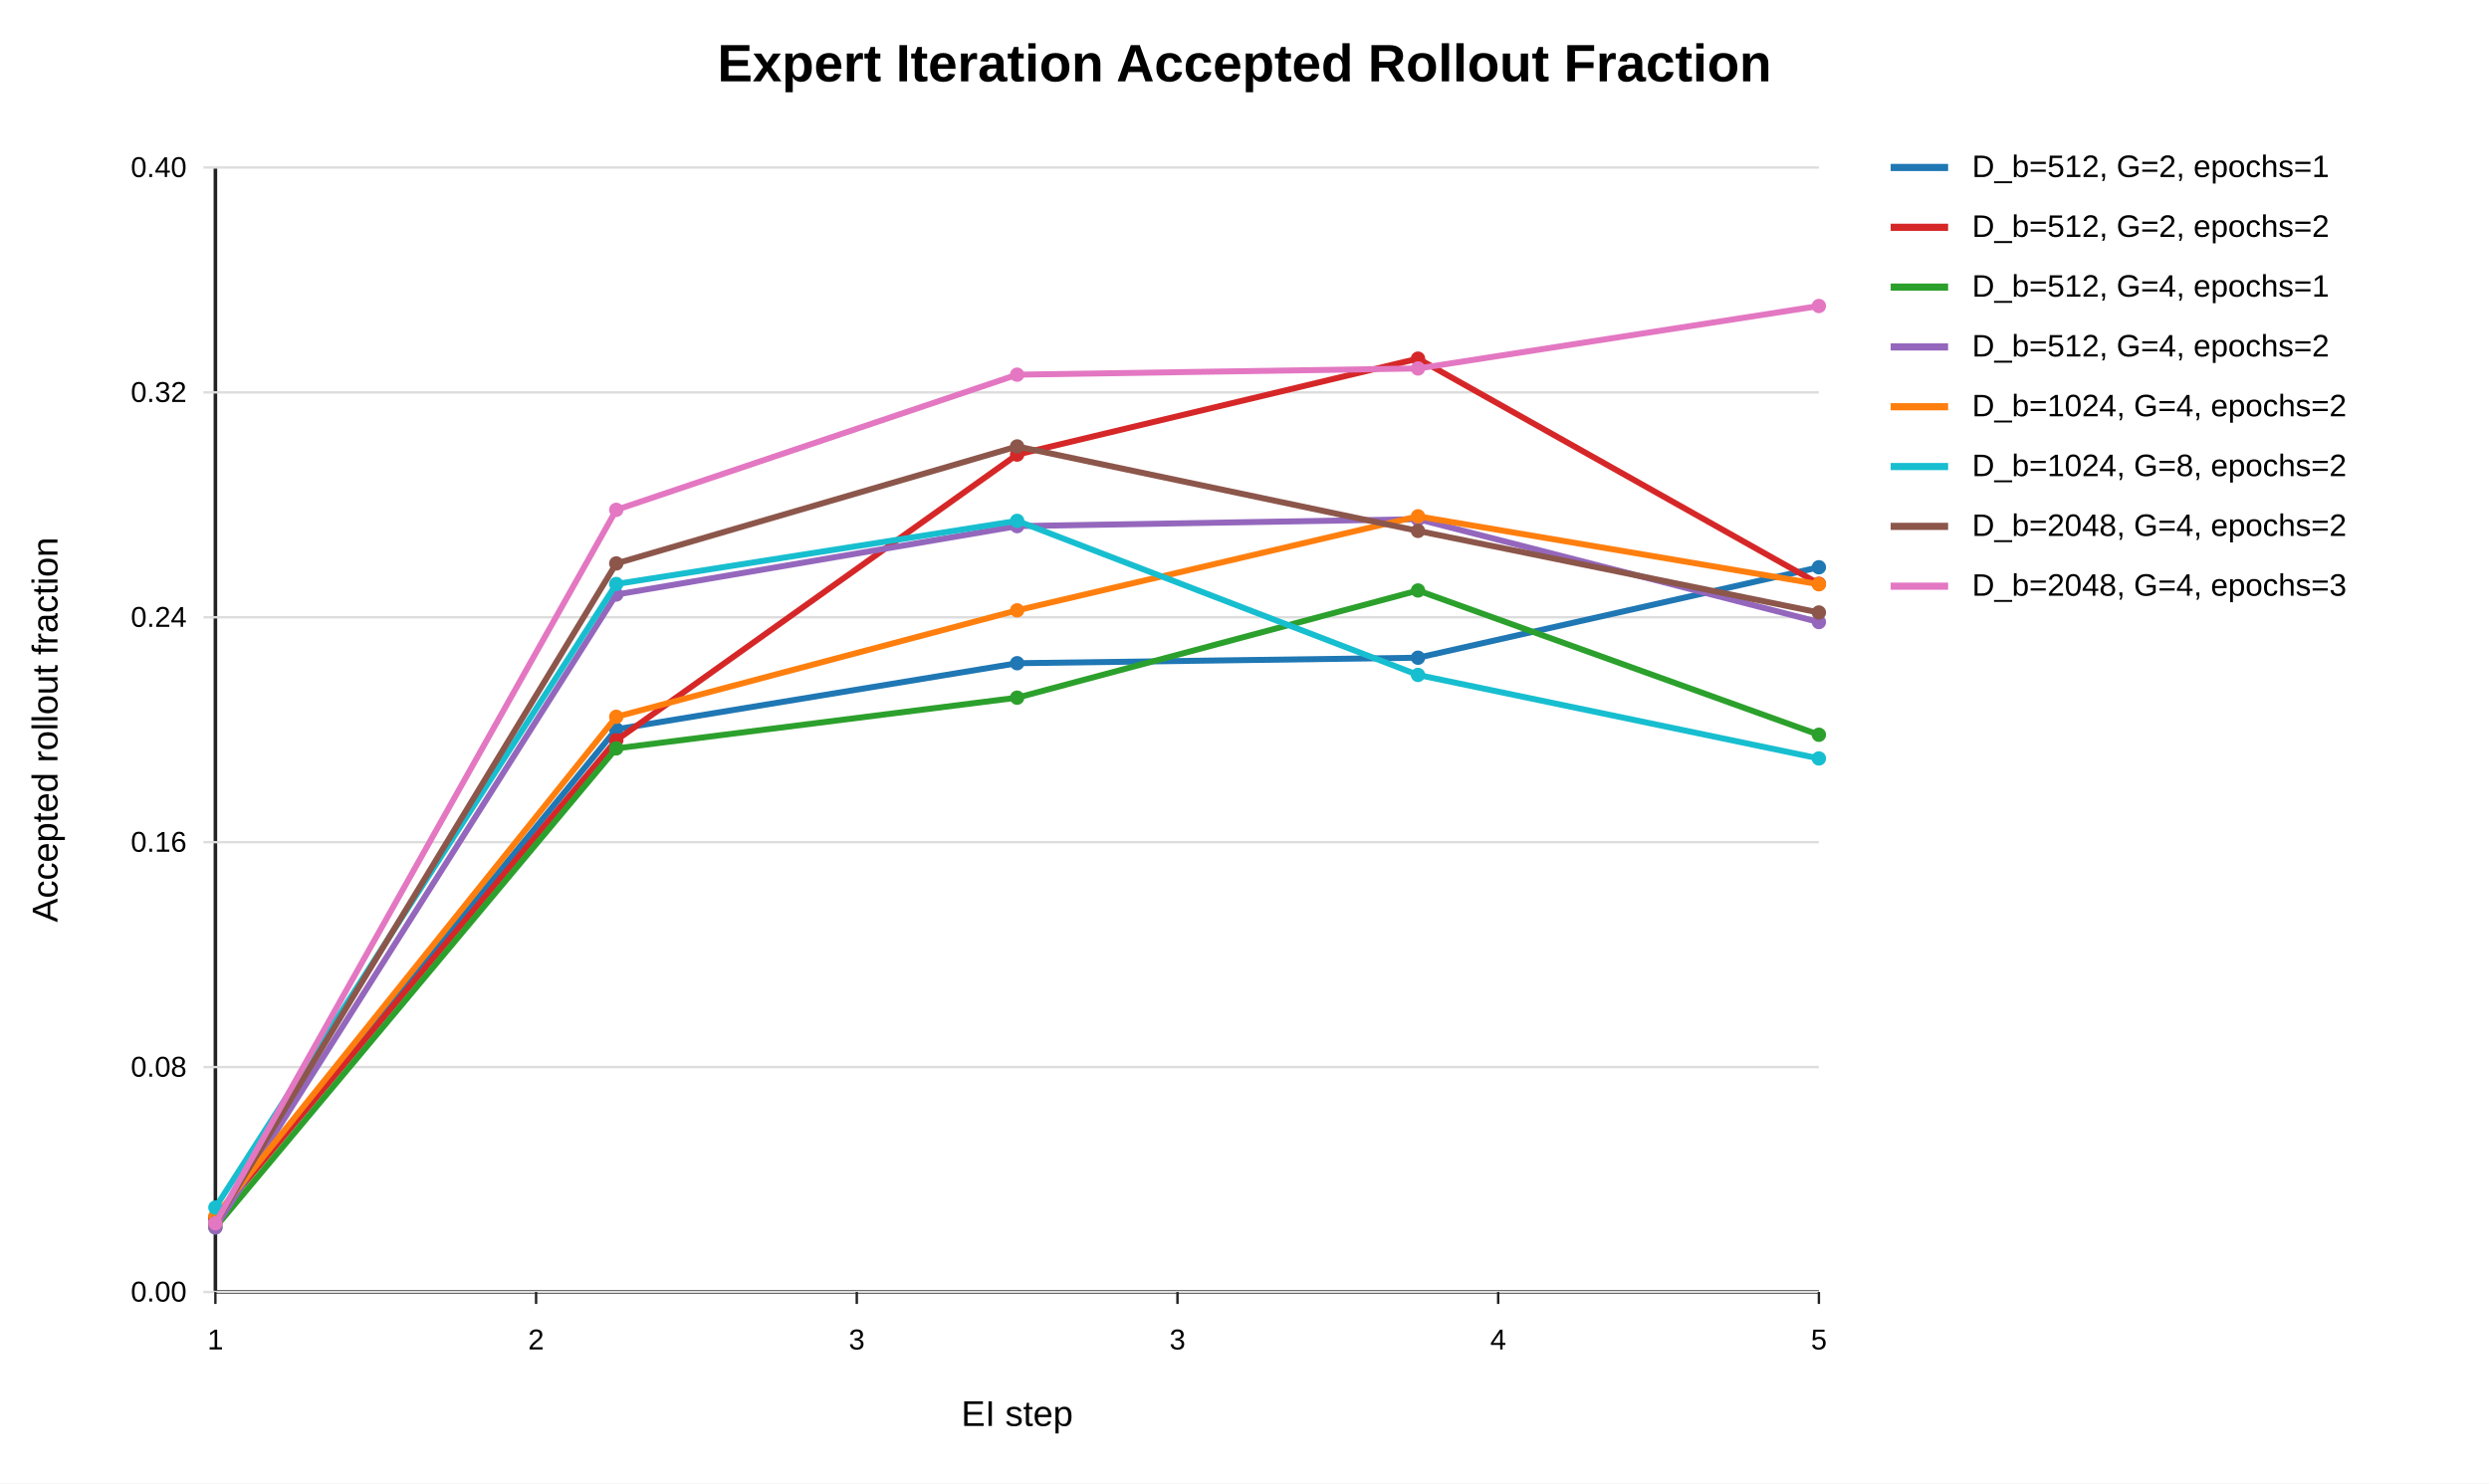
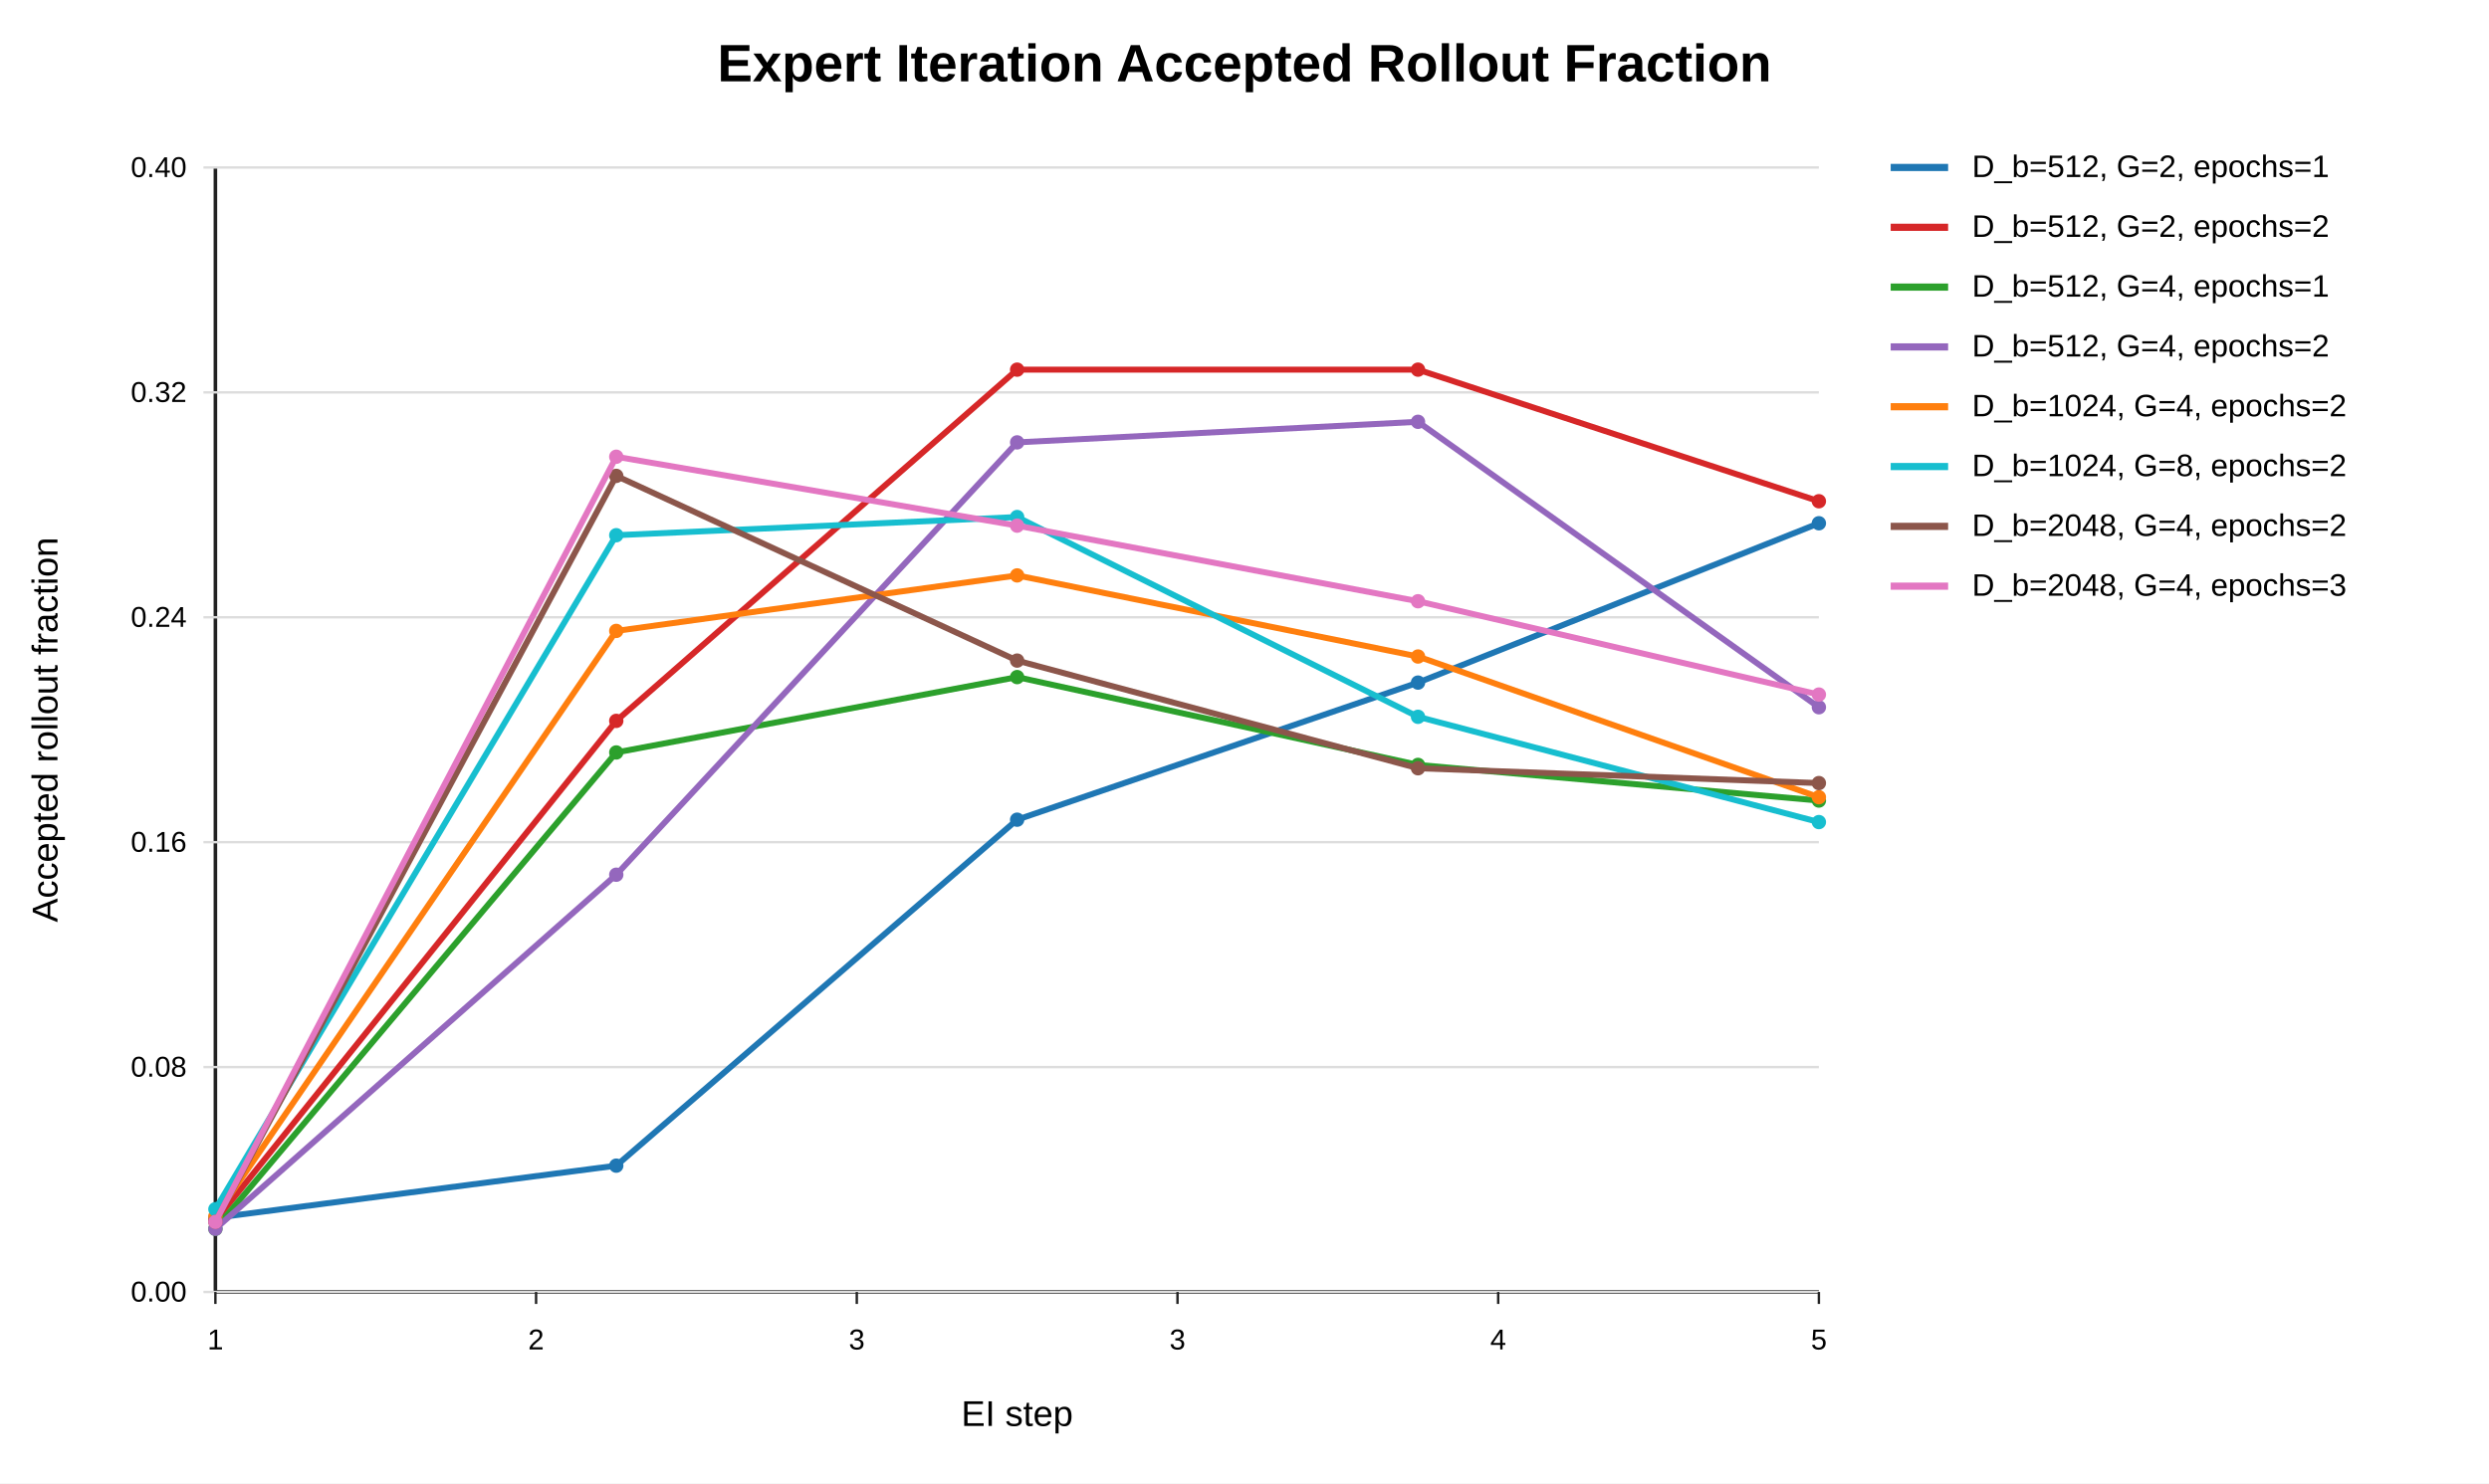
<svg xmlns="http://www.w3.org/2000/svg" width="1040" height="620" viewBox="0 0 1040 620">
  <rect width="100%" height="100%" fill="white" />
  <text x="520.0" y="34" text-anchor="middle" font-family="Arial" font-size="22" font-weight="700">Expert Iteration Accepted Rollout Fraction</text>
  <line x1="90" y1="540" x2="760" y2="540" stroke="#222" stroke-width="1.5" />
  <line x1="90" y1="70" x2="90" y2="540" stroke="#222" stroke-width="1.5" />
  <line x1="85" y1="540.0" x2="760" y2="540.0" stroke="#ddd" stroke-width="1" />
  <text x="78" y="544.0" text-anchor="end" font-family="Arial" font-size="12">0.00</text>
  <line x1="85" y1="446.0" x2="760" y2="446.0" stroke="#ddd" stroke-width="1" />
  <text x="78" y="450.0" text-anchor="end" font-family="Arial" font-size="12">0.08</text>
  <line x1="85" y1="352.0" x2="760" y2="352.0" stroke="#ddd" stroke-width="1" />
  <text x="78" y="356.0" text-anchor="end" font-family="Arial" font-size="12">0.16</text>
  <line x1="85" y1="258.0" x2="760" y2="258.0" stroke="#ddd" stroke-width="1" />
  <text x="78" y="262.0" text-anchor="end" font-family="Arial" font-size="12">0.24</text>
  <line x1="85" y1="164.0" x2="760" y2="164.0" stroke="#ddd" stroke-width="1" />
  <text x="78" y="168.0" text-anchor="end" font-family="Arial" font-size="12">0.32</text>
  <line x1="85" y1="70.0" x2="760" y2="70.0" stroke="#ddd" stroke-width="1" />
  <text x="78" y="74.0" text-anchor="end" font-family="Arial" font-size="12">0.40</text>
  <line x1="90.0" y1="540" x2="90.0" y2="545" stroke="#222" stroke-width="1" />
  <text x="90.0" y="564" text-anchor="middle" font-family="Arial" font-size="12">1</text>
  <line x1="224.0" y1="540" x2="224.0" y2="545" stroke="#222" stroke-width="1" />
  <text x="224.0" y="564" text-anchor="middle" font-family="Arial" font-size="12">2</text>
  <line x1="358.0" y1="540" x2="358.0" y2="545" stroke="#222" stroke-width="1" />
  <text x="358.0" y="564" text-anchor="middle" font-family="Arial" font-size="12">3</text>
  <line x1="492.0" y1="540" x2="492.0" y2="545" stroke="#222" stroke-width="1" />
  <text x="492.0" y="564" text-anchor="middle" font-family="Arial" font-size="12">3</text>
  <line x1="626.0" y1="540" x2="626.0" y2="545" stroke="#222" stroke-width="1" />
  <text x="626.0" y="564" text-anchor="middle" font-family="Arial" font-size="12">4</text>
  <line x1="760.0" y1="540" x2="760.0" y2="545" stroke="#222" stroke-width="1" />
  <text x="760.0" y="564" text-anchor="middle" font-family="Arial" font-size="12">5</text>
-   <polyline points="90.0,509.0 257.5,304.8 425.0,277.2 592.5,274.9 760.0,237.1" fill="none" stroke="#1f77b4" stroke-width="2.5" stroke-linejoin="round" stroke-linecap="round" />
+   <polyline points="90.0,509.0 257.5,487.2 425.0,342.6 592.5,285.3 760.0,218.7" fill="none" stroke="#1f77b4" stroke-width="2.5" stroke-linejoin="round" stroke-linecap="round" />
  <circle cx="90.0" cy="509.0" r="3" fill="#1f77b4" />
-   <circle cx="257.5" cy="304.8" r="3" fill="#1f77b4" />
-   <circle cx="425.0" cy="277.2" r="3" fill="#1f77b4" />
-   <circle cx="592.5" cy="274.9" r="3" fill="#1f77b4" />
-   <circle cx="760.0" cy="237.1" r="3" fill="#1f77b4" />
+   <circle cx="257.5" cy="487.2" r="3" fill="#1f77b4" />
+   <circle cx="425.0" cy="342.6" r="3" fill="#1f77b4" />
+   <circle cx="592.5" cy="285.3" r="3" fill="#1f77b4" />
+   <circle cx="760.0" cy="218.7" r="3" fill="#1f77b4" />
  <line x1="790" y1="70" x2="814" y2="70" stroke="#1f77b4" stroke-width="3" />
  <text x="824" y="74" font-family="Arial" font-size="13">D_b=512, G=2, epochs=1</text>
-   <polyline points="90.0,509.0 257.5,309.4 425.0,190.0 592.5,149.9 760.0,244.0" fill="none" stroke="#d62728" stroke-width="2.5" stroke-linejoin="round" stroke-linecap="round" />
-   <circle cx="90.0" cy="509.0" r="3" fill="#d62728" />
-   <circle cx="257.5" cy="309.4" r="3" fill="#d62728" />
-   <circle cx="425.0" cy="190.0" r="3" fill="#d62728" />
-   <circle cx="592.5" cy="149.9" r="3" fill="#d62728" />
-   <circle cx="760.0" cy="244.0" r="3" fill="#d62728" />
+   <polyline points="90.0,510.2 257.5,301.3 425.0,154.5 592.5,154.5 760.0,209.5" fill="none" stroke="#d62728" stroke-width="2.5" stroke-linejoin="round" stroke-linecap="round" />
+   <circle cx="90.0" cy="510.2" r="3" fill="#d62728" />
+   <circle cx="257.5" cy="301.3" r="3" fill="#d62728" />
+   <circle cx="425.0" cy="154.5" r="3" fill="#d62728" />
+   <circle cx="592.5" cy="154.5" r="3" fill="#d62728" />
+   <circle cx="760.0" cy="209.5" r="3" fill="#d62728" />
  <line x1="790" y1="95" x2="814" y2="95" stroke="#d62728" stroke-width="3" />
  <text x="824" y="99" font-family="Arial" font-size="13">D_b=512, G=2, epochs=2</text>
-   <polyline points="90.0,513.0 257.5,312.8 425.0,291.6 592.5,246.8 760.0,307.1" fill="none" stroke="#2ca02c" stroke-width="2.5" stroke-linejoin="round" stroke-linecap="round" />
-   <circle cx="90.0" cy="513.0" r="3" fill="#2ca02c" />
-   <circle cx="257.5" cy="312.8" r="3" fill="#2ca02c" />
-   <circle cx="425.0" cy="291.6" r="3" fill="#2ca02c" />
-   <circle cx="592.5" cy="246.8" r="3" fill="#2ca02c" />
-   <circle cx="760.0" cy="307.1" r="3" fill="#2ca02c" />
+   <polyline points="90.0,513.6 257.5,314.5 425.0,283.0 592.5,319.7 760.0,334.6" fill="none" stroke="#2ca02c" stroke-width="2.5" stroke-linejoin="round" stroke-linecap="round" />
+   <circle cx="90.0" cy="513.6" r="3" fill="#2ca02c" />
+   <circle cx="257.5" cy="314.5" r="3" fill="#2ca02c" />
+   <circle cx="425.0" cy="283.0" r="3" fill="#2ca02c" />
+   <circle cx="592.5" cy="319.7" r="3" fill="#2ca02c" />
+   <circle cx="760.0" cy="334.6" r="3" fill="#2ca02c" />
  <line x1="790" y1="120" x2="814" y2="120" stroke="#2ca02c" stroke-width="3" />
  <text x="824" y="124" font-family="Arial" font-size="13">D_b=512, G=4, epochs=1</text>
-   <polyline points="90.0,513.0 257.5,248.5 425.0,219.9 592.5,217.0 760.0,260.0" fill="none" stroke="#9467bd" stroke-width="2.5" stroke-linejoin="round" stroke-linecap="round" />
-   <circle cx="90.0" cy="513.0" r="3" fill="#9467bd" />
-   <circle cx="257.5" cy="248.5" r="3" fill="#9467bd" />
-   <circle cx="425.0" cy="219.9" r="3" fill="#9467bd" />
-   <circle cx="592.5" cy="217.0" r="3" fill="#9467bd" />
-   <circle cx="760.0" cy="260.0" r="3" fill="#9467bd" />
+   <polyline points="90.0,513.6 257.5,365.6 425.0,184.9 592.5,176.3 760.0,295.6" fill="none" stroke="#9467bd" stroke-width="2.5" stroke-linejoin="round" stroke-linecap="round" />
+   <circle cx="90.0" cy="513.6" r="3" fill="#9467bd" />
+   <circle cx="257.5" cy="365.6" r="3" fill="#9467bd" />
+   <circle cx="425.0" cy="184.9" r="3" fill="#9467bd" />
+   <circle cx="592.5" cy="176.3" r="3" fill="#9467bd" />
+   <circle cx="760.0" cy="295.6" r="3" fill="#9467bd" />
  <line x1="790" y1="145" x2="814" y2="145" stroke="#9467bd" stroke-width="3" />
  <text x="824" y="149" font-family="Arial" font-size="13">D_b=512, G=4, epochs=2</text>
-   <polyline points="90.0,508.4 257.5,299.6 425.0,255.1 592.5,215.8 760.0,244.2" fill="none" stroke="#ff7f0e" stroke-width="2.5" stroke-linejoin="round" stroke-linecap="round" />
+   <polyline points="90.0,508.4 257.5,263.7 425.0,240.5 592.5,274.4 760.0,333.2" fill="none" stroke="#ff7f0e" stroke-width="2.5" stroke-linejoin="round" stroke-linecap="round" />
  <circle cx="90.0" cy="508.4" r="3" fill="#ff7f0e" />
-   <circle cx="257.5" cy="299.6" r="3" fill="#ff7f0e" />
-   <circle cx="425.0" cy="255.1" r="3" fill="#ff7f0e" />
-   <circle cx="592.5" cy="215.8" r="3" fill="#ff7f0e" />
-   <circle cx="760.0" cy="244.2" r="3" fill="#ff7f0e" />
+   <circle cx="257.5" cy="263.7" r="3" fill="#ff7f0e" />
+   <circle cx="425.0" cy="240.5" r="3" fill="#ff7f0e" />
+   <circle cx="592.5" cy="274.4" r="3" fill="#ff7f0e" />
+   <circle cx="760.0" cy="333.2" r="3" fill="#ff7f0e" />
  <line x1="790" y1="170" x2="814" y2="170" stroke="#ff7f0e" stroke-width="3" />
  <text x="824" y="174" font-family="Arial" font-size="13">D_b=1024, G=4, epochs=2</text>
-   <polyline points="90.0,504.7 257.5,244.1 425.0,217.7 592.5,282.1 760.0,317.0" fill="none" stroke="#17becf" stroke-width="2.5" stroke-linejoin="round" stroke-linecap="round" />
-   <circle cx="90.0" cy="504.7" r="3" fill="#17becf" />
-   <circle cx="257.5" cy="244.1" r="3" fill="#17becf" />
-   <circle cx="425.0" cy="217.7" r="3" fill="#17becf" />
-   <circle cx="592.5" cy="282.1" r="3" fill="#17becf" />
-   <circle cx="760.0" cy="317.0" r="3" fill="#17becf" />
+   <polyline points="90.0,505.4 257.5,223.7 425.0,216.1 592.5,299.6 760.0,343.6" fill="none" stroke="#17becf" stroke-width="2.5" stroke-linejoin="round" stroke-linecap="round" />
+   <circle cx="90.0" cy="505.4" r="3" fill="#17becf" />
+   <circle cx="257.5" cy="223.7" r="3" fill="#17becf" />
+   <circle cx="425.0" cy="216.1" r="3" fill="#17becf" />
+   <circle cx="592.5" cy="299.6" r="3" fill="#17becf" />
+   <circle cx="760.0" cy="343.6" r="3" fill="#17becf" />
  <line x1="790" y1="195" x2="814" y2="195" stroke="#17becf" stroke-width="3" />
  <text x="824" y="199" font-family="Arial" font-size="13">D_b=1024, G=8, epochs=2</text>
-   <polyline points="90.0,511.3 257.5,235.5 425.0,186.6 592.5,221.9 760.0,256.0" fill="none" stroke="#8c564b" stroke-width="2.5" stroke-linejoin="round" stroke-linecap="round" />
-   <circle cx="90.0" cy="511.3" r="3" fill="#8c564b" />
-   <circle cx="257.5" cy="235.5" r="3" fill="#8c564b" />
-   <circle cx="425.0" cy="186.6" r="3" fill="#8c564b" />
-   <circle cx="592.5" cy="221.9" r="3" fill="#8c564b" />
-   <circle cx="760.0" cy="256.0" r="3" fill="#8c564b" />
+   <polyline points="90.0,510.7 257.5,198.9 425.0,276.1 592.5,321.1 760.0,327.3" fill="none" stroke="#8c564b" stroke-width="2.5" stroke-linejoin="round" stroke-linecap="round" />
+   <circle cx="90.0" cy="510.7" r="3" fill="#8c564b" />
+   <circle cx="257.5" cy="198.9" r="3" fill="#8c564b" />
+   <circle cx="425.0" cy="276.1" r="3" fill="#8c564b" />
+   <circle cx="592.5" cy="321.1" r="3" fill="#8c564b" />
+   <circle cx="760.0" cy="327.3" r="3" fill="#8c564b" />
  <line x1="790" y1="220" x2="814" y2="220" stroke="#8c564b" stroke-width="3" />
  <text x="824" y="224" font-family="Arial" font-size="13">D_b=2048, G=4, epochs=2</text>
-   <polyline points="90.0,511.3 257.5,213.1 425.0,156.6 592.5,154.0 760.0,127.9" fill="none" stroke="#e377c2" stroke-width="2.5" stroke-linejoin="round" stroke-linecap="round" />
-   <circle cx="90.0" cy="511.3" r="3" fill="#e377c2" />
-   <circle cx="257.5" cy="213.1" r="3" fill="#e377c2" />
-   <circle cx="425.0" cy="156.6" r="3" fill="#e377c2" />
-   <circle cx="592.5" cy="154.0" r="3" fill="#e377c2" />
-   <circle cx="760.0" cy="127.9" r="3" fill="#e377c2" />
+   <polyline points="90.0,510.7 257.5,190.9 425.0,219.7 592.5,251.3 760.0,290.3" fill="none" stroke="#e377c2" stroke-width="2.5" stroke-linejoin="round" stroke-linecap="round" />
+   <circle cx="90.0" cy="510.7" r="3" fill="#e377c2" />
+   <circle cx="257.5" cy="190.9" r="3" fill="#e377c2" />
+   <circle cx="425.0" cy="219.7" r="3" fill="#e377c2" />
+   <circle cx="592.5" cy="251.3" r="3" fill="#e377c2" />
+   <circle cx="760.0" cy="290.3" r="3" fill="#e377c2" />
  <line x1="790" y1="245" x2="814" y2="245" stroke="#e377c2" stroke-width="3" />
  <text x="824" y="249" font-family="Arial" font-size="13">D_b=2048, G=4, epochs=3</text>
  <text x="425.0" y="596" text-anchor="middle" font-family="Arial" font-size="15">EI step</text>
  <text transform="translate(24 305.0) rotate(-90)" text-anchor="middle" font-family="Arial" font-size="15">Accepted rollout fraction</text>
</svg>
